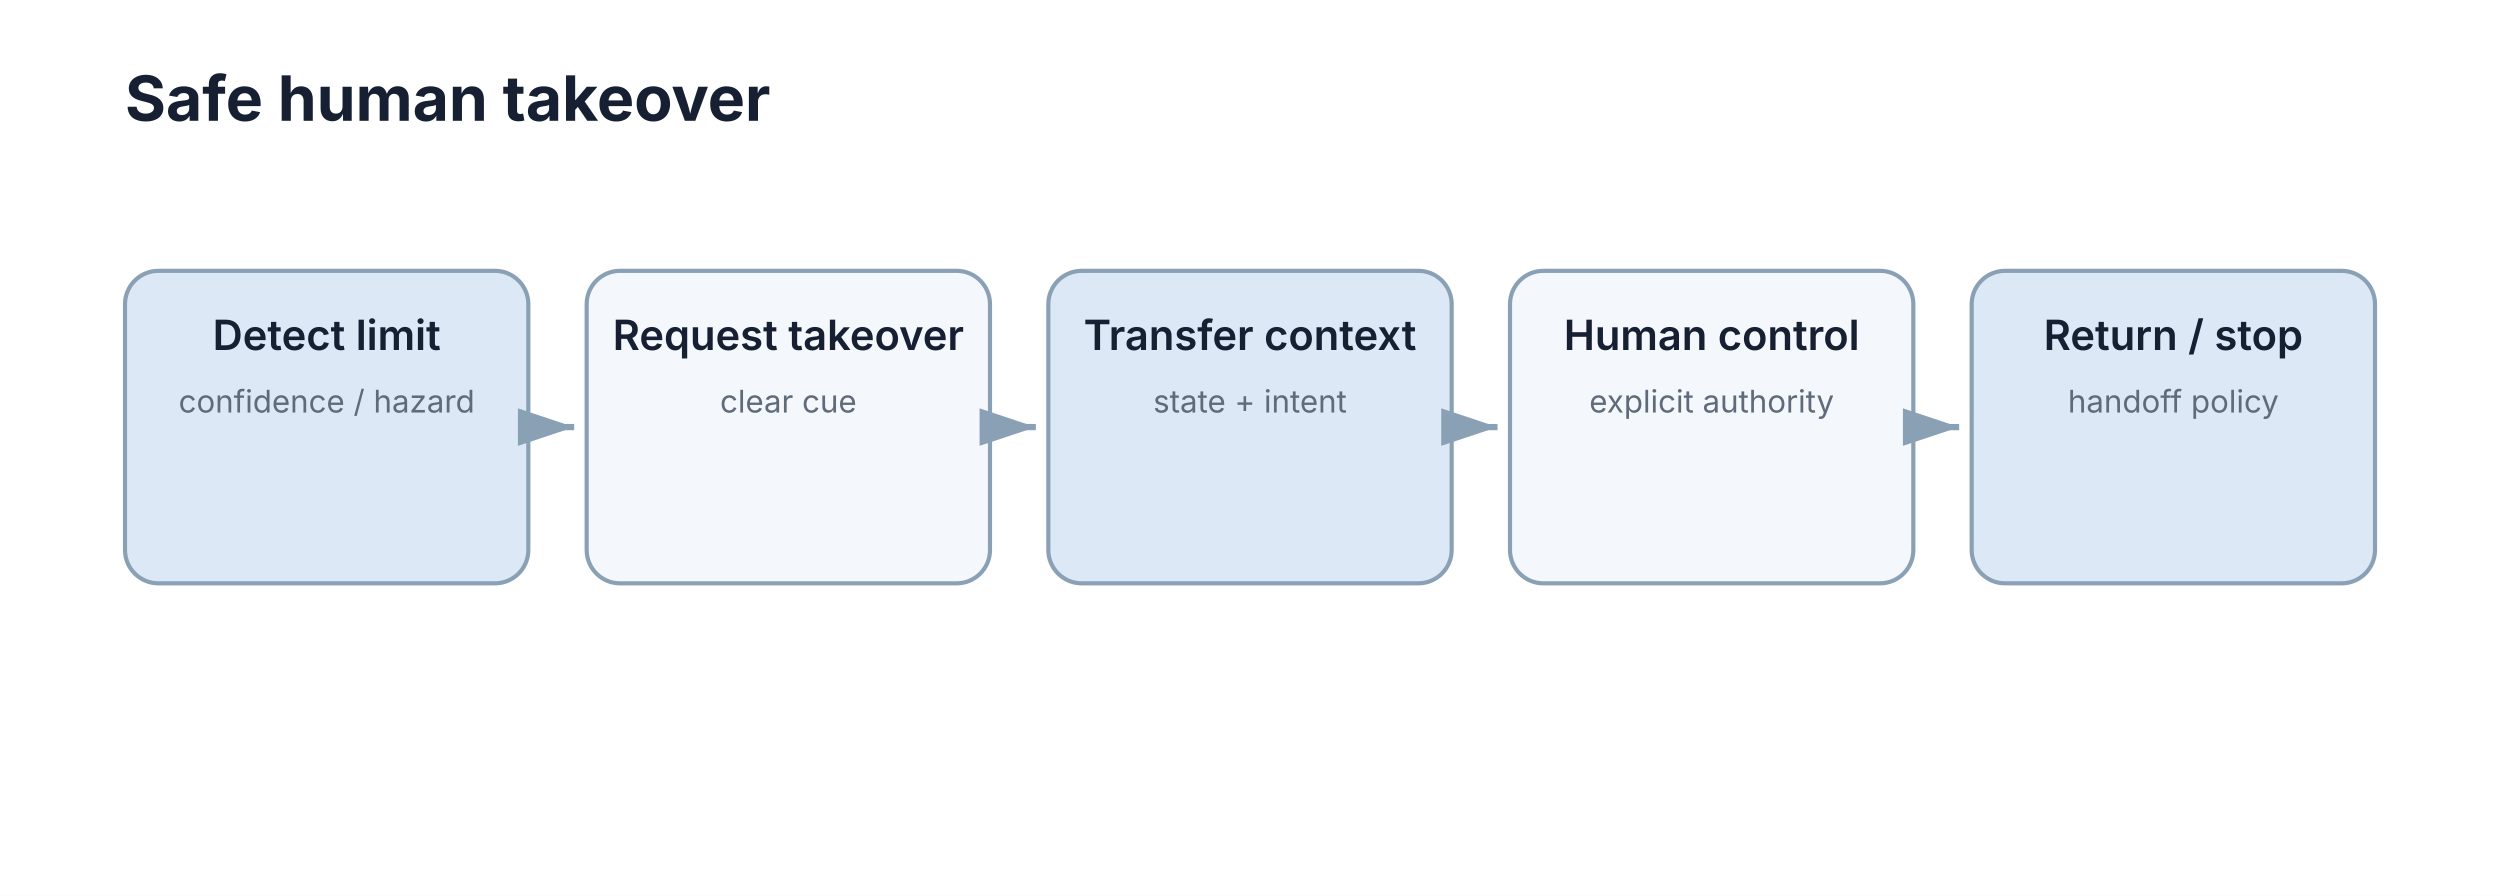
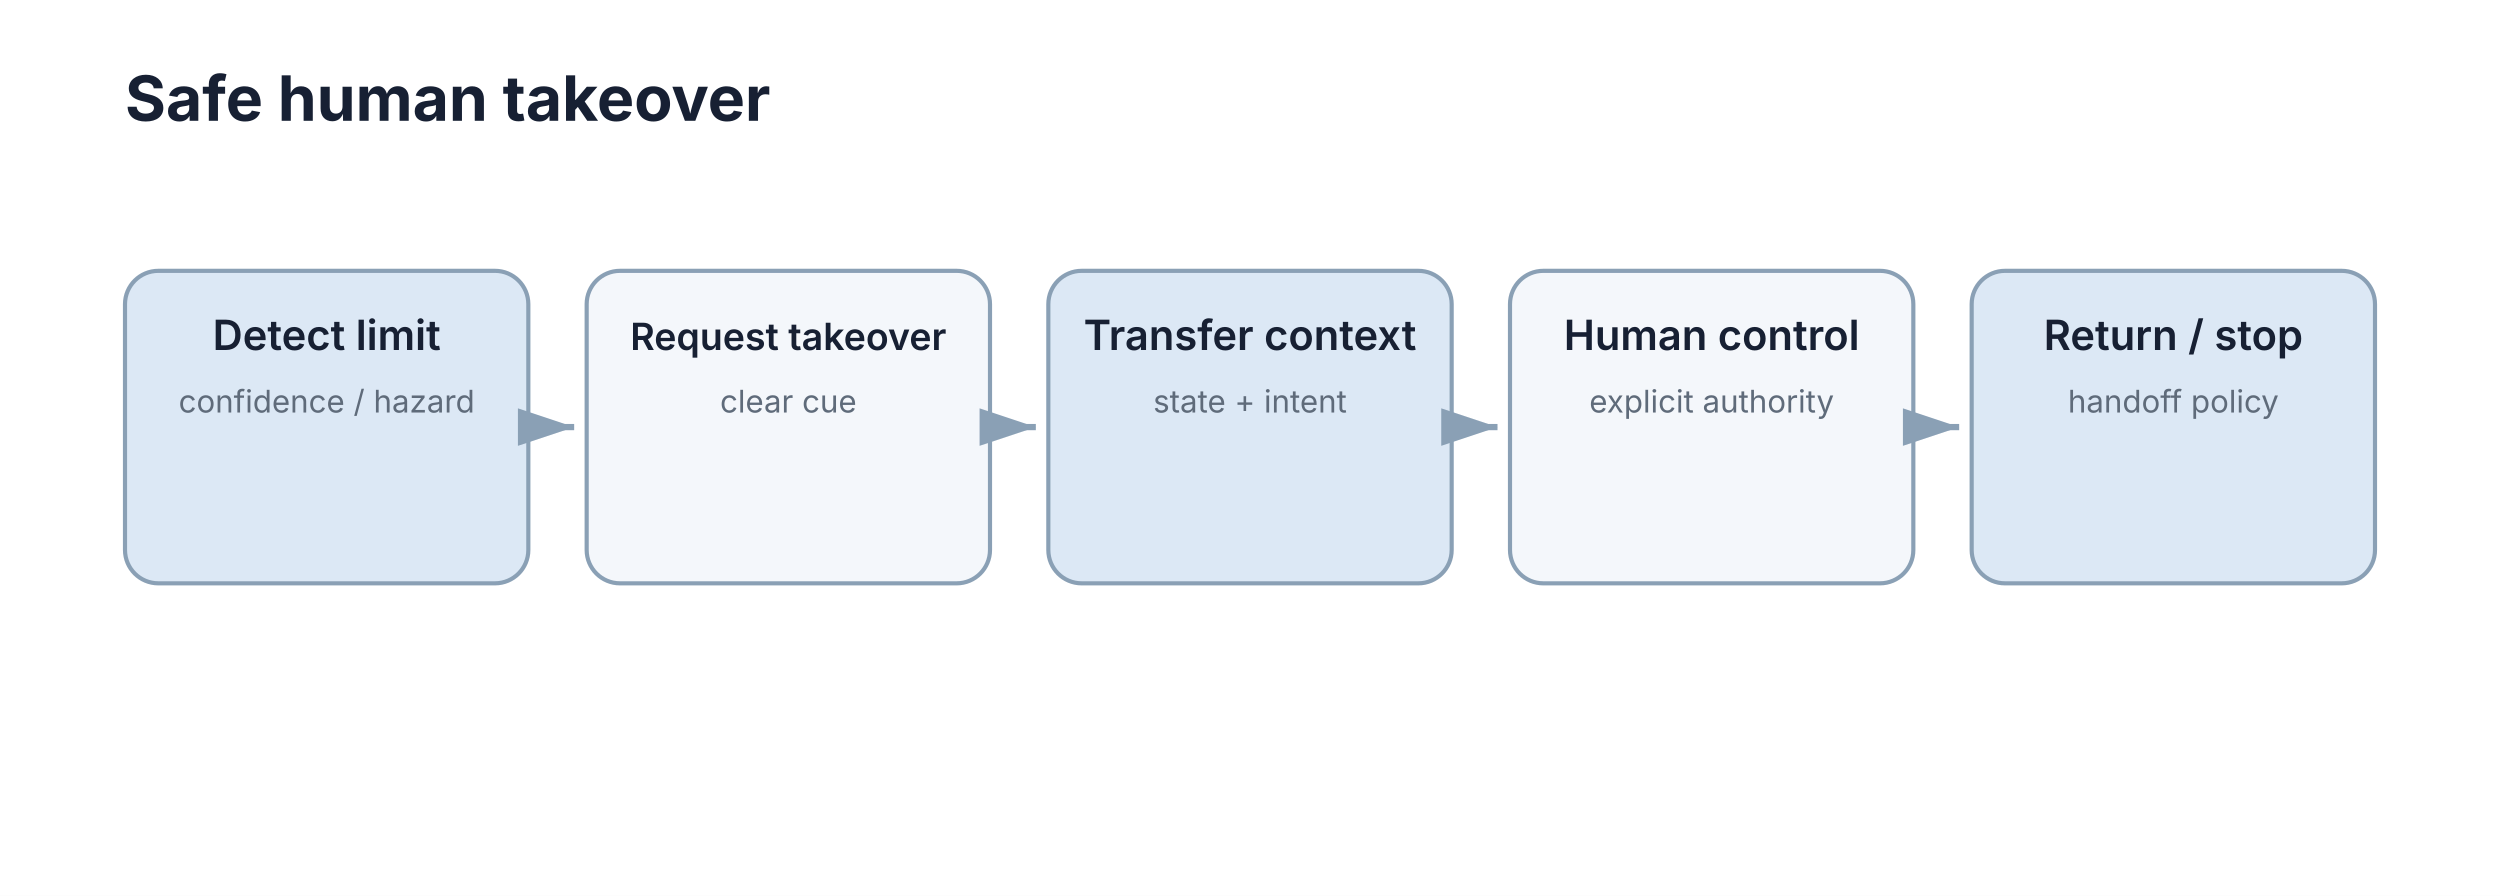
<svg xmlns="http://www.w3.org/2000/svg" width="1200" height="430" viewBox="0 0 1200 430" role="img" aria-label="Safe human takeover">
  <rect width="100%" height="100%" fill="#ffffff" />
-   <style>text{font-family:Inter,Arial,sans-serif;fill:#172033}.t{font-size:30px;font-weight:700}.s{font-size:20px;font-weight:600}.b{font-size:17px}.m{font-size:15px;fill:#5f6b7a}.box{fill:#f4f7fb;stroke:#8aa0b5;stroke-width:2}.accent{fill:#dce8f5;stroke:#8aa0b5;stroke-width:2}.accent2{fill:#e8f1e8;stroke:#8aa0b5;stroke-width:2}.warn{fill:#f7eee1;stroke:#8aa0b5;stroke-width:2}.arrow{stroke:#8aa0b5;stroke-width:3;fill:none;marker-end:url(#a)} </style>
+   <style>text{font-family:Inter,Arial,sans-serif;fill:#172033}.t{font-size:30px;font-weight:700}.s{font-size:20px;font-weight:600}.s-fit{font-size:18px;font-weight:600}.b{font-size:17px}.m{font-size:15px;fill:#5f6b7a}.box{fill:#f4f7fb;stroke:#8aa0b5;stroke-width:2}.accent{fill:#dce8f5;stroke:#8aa0b5;stroke-width:2}.accent2{fill:#e8f1e8;stroke:#8aa0b5;stroke-width:2}.warn{fill:#f7eee1;stroke:#8aa0b5;stroke-width:2}.arrow{stroke:#8aa0b5;stroke-width:3;fill:none;marker-end:url(#a)} </style>
  <defs>
    <marker id="a" markerWidth="10" markerHeight="10" refX="9" refY="3" orient="auto">
      <path d="M0,0 L0,6 L9,3 z" fill="#8aa0b5" />
    </marker>
  </defs>
  <text x="60" y="58" class="t">Safe human takeover</text>
  <rect x="60.0" y="130" rx="16" ry="16" width="193.6" height="150" class="accent" />
  <text x="156.8" y="168" text-anchor="middle" class="s">Detect limit</text>
  <text x="156.8" y="198" text-anchor="middle" class="m">confidence / hazard</text>
  <path d="M 253.6 205.0 L 275.6 205.0" class="arrow" />
  <rect x="281.6" y="130" rx="16" ry="16" width="193.6" height="150" class="box" />
-   <text x="378.4" y="168" text-anchor="middle" class="s">Request takeover</text>
+   <text x="378.4" y="168" text-anchor="middle" class="s-fit">Request takeover</text>
  <text x="378.4" y="198" text-anchor="middle" class="m">clear cue</text>
  <path d="M 475.2 205.0 L 497.2 205.0" class="arrow" />
  <rect x="503.2" y="130" rx="16" ry="16" width="193.6" height="150" class="accent" />
  <text x="600.0" y="168" text-anchor="middle" class="s">Transfer context</text>
  <text x="600.0" y="198" text-anchor="middle" class="m">state + intent</text>
  <path d="M 696.8 205.0 L 718.8 205.0" class="arrow" />
  <rect x="724.8" y="130" rx="16" ry="16" width="193.6" height="150" class="box" />
  <text x="821.6" y="168" text-anchor="middle" class="s">Human control</text>
  <text x="821.6" y="198" text-anchor="middle" class="m">explicit authority</text>
  <path d="M 918.4 205.0 L 940.4 205.0" class="arrow" />
  <rect x="946.4" y="130" rx="16" ry="16" width="193.6" height="150" class="accent" />
  <text x="1043.2" y="168" text-anchor="middle" class="s">Return / stop</text>
  <text x="1043.2" y="198" text-anchor="middle" class="m">handoff policy</text>
</svg>
